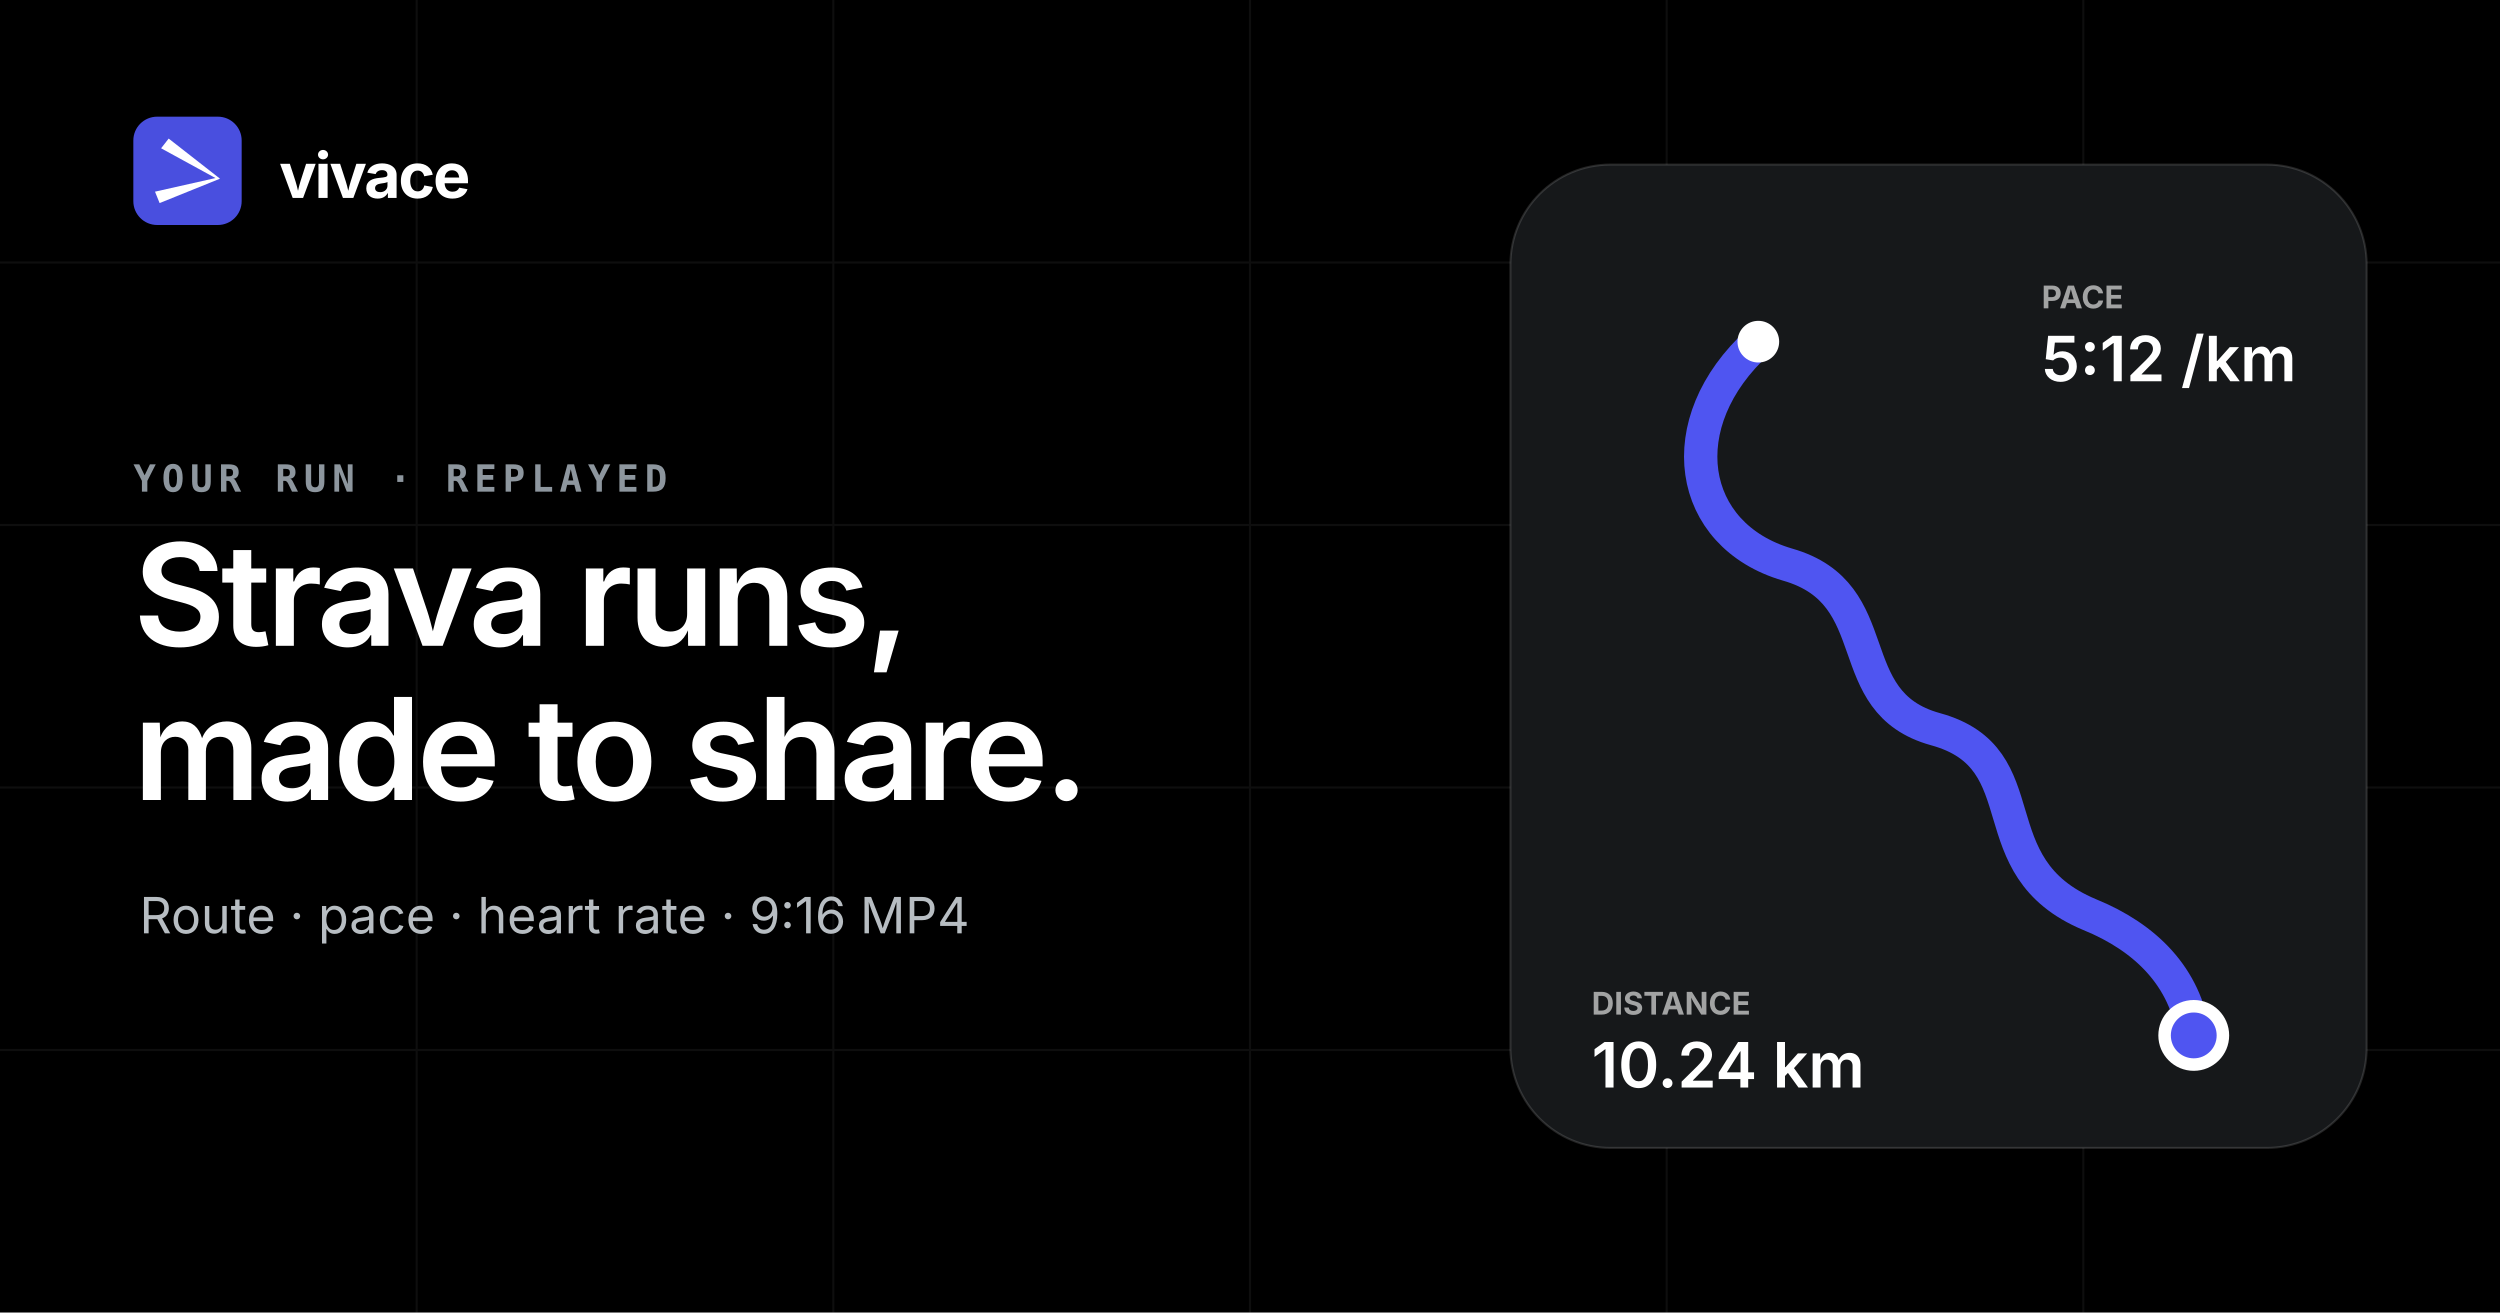
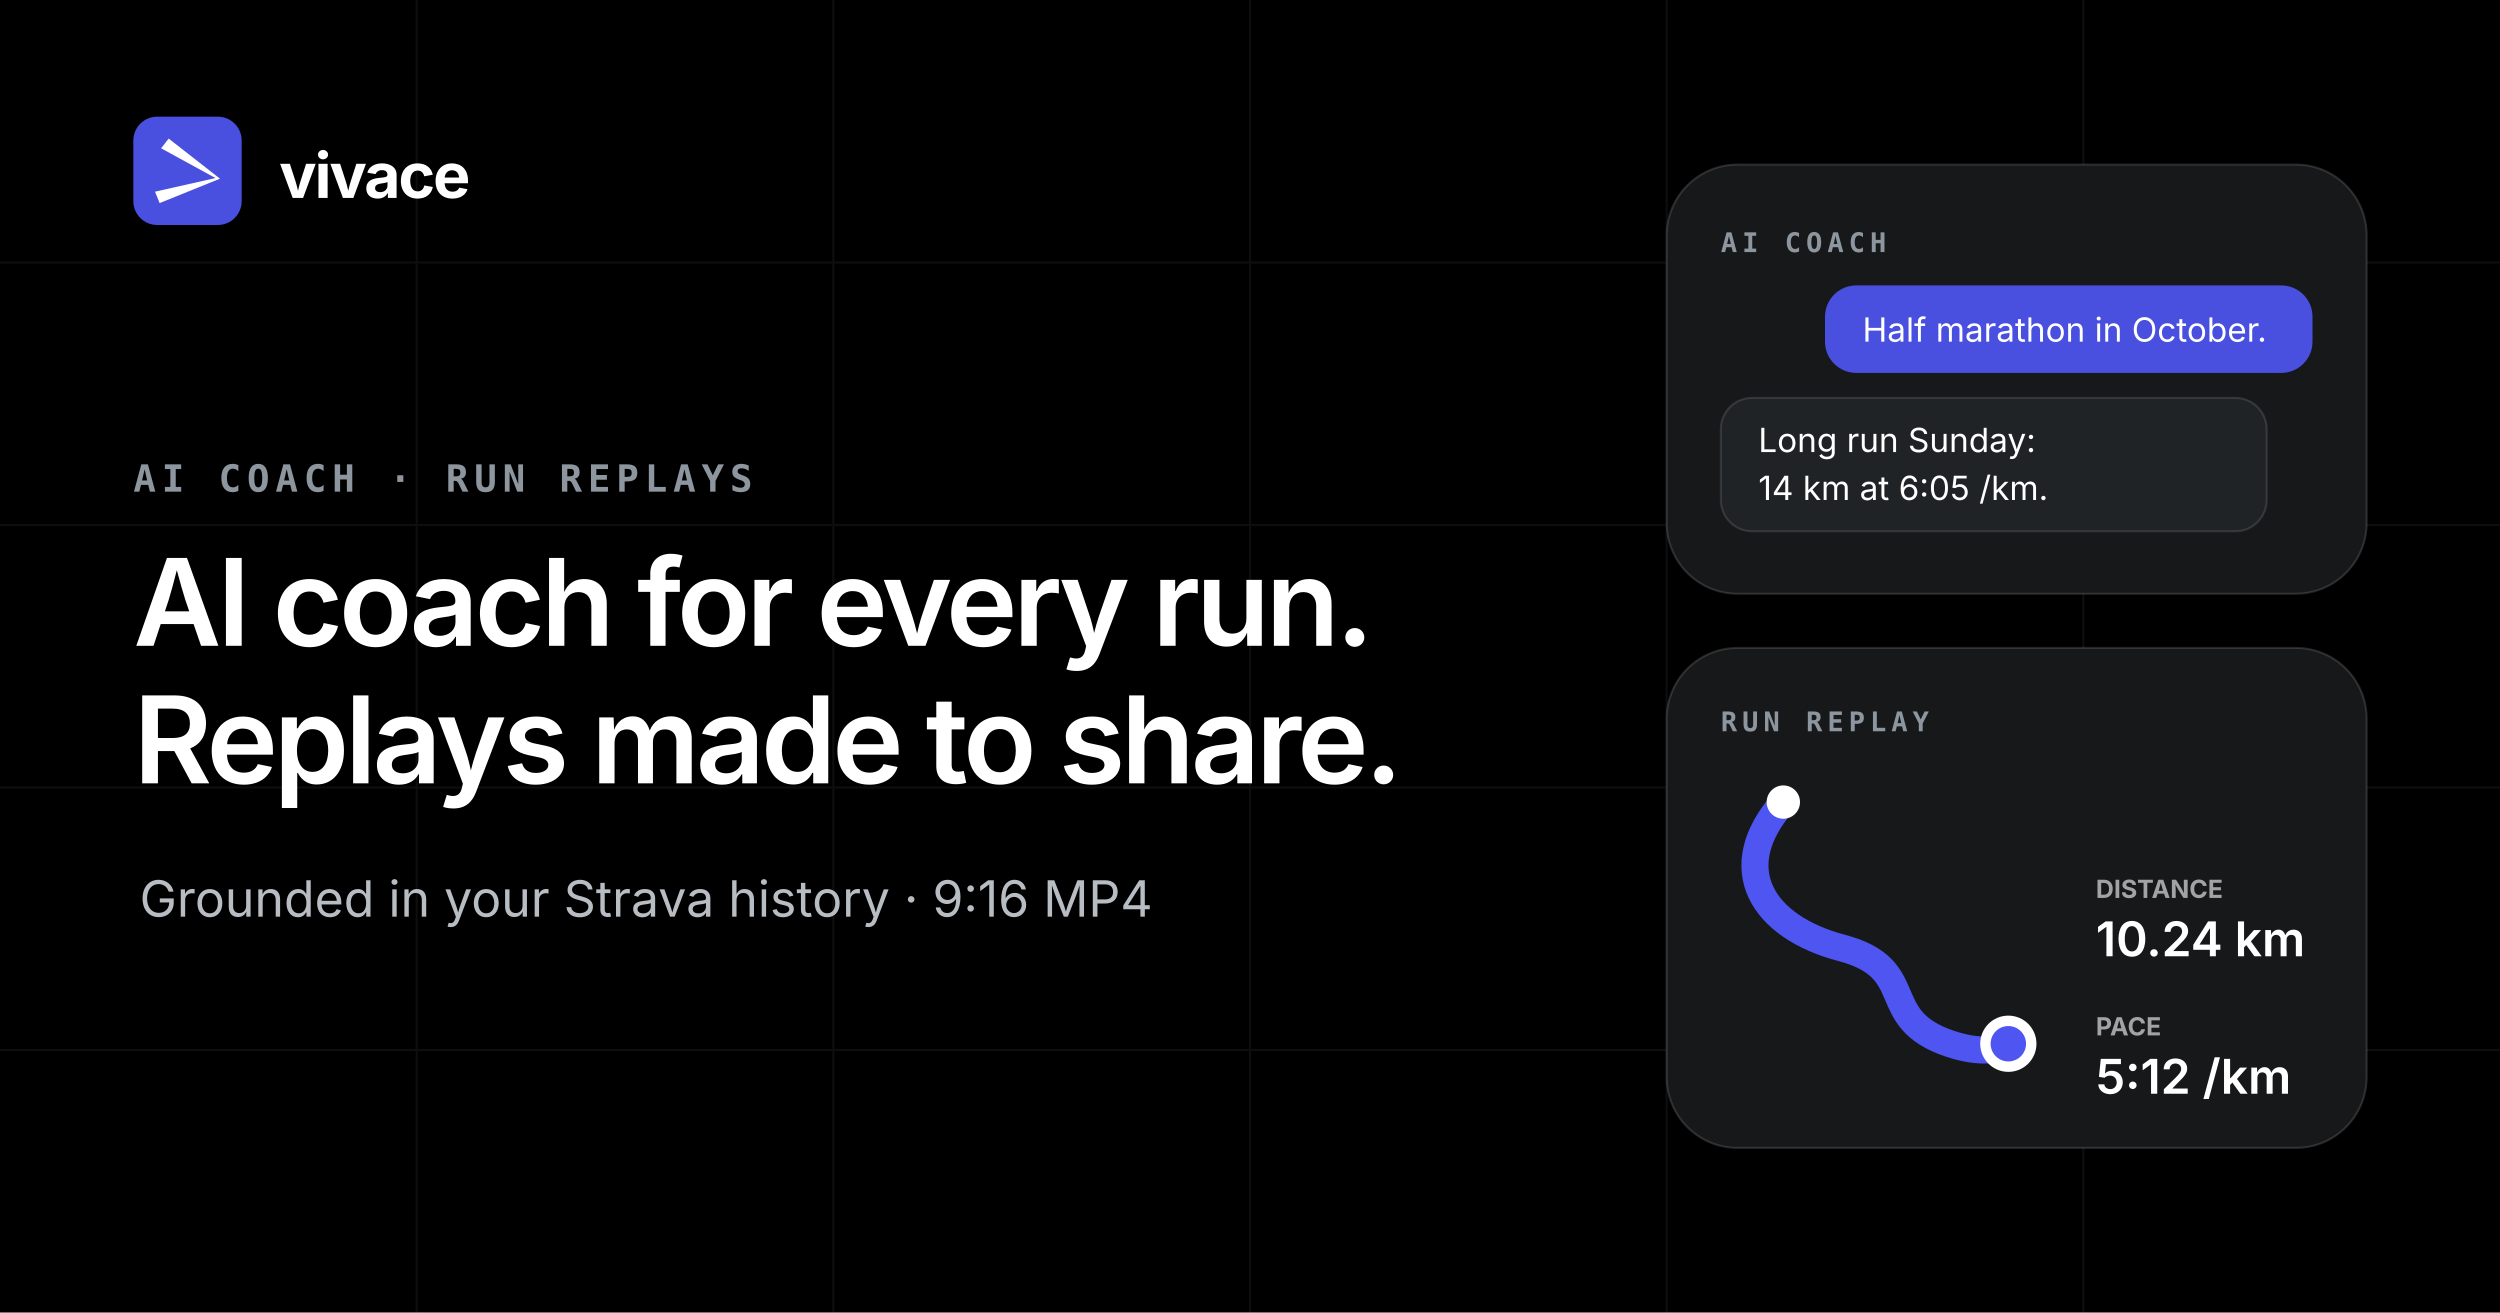
<svg xmlns="http://www.w3.org/2000/svg" width="1200" height="630" viewBox="0 0 1200 630">
  <rect width="1200" height="630" fill="#000" />
  <path d="M0 126H1200M0 252H1200M0 378H1200M0 504H1200M200 0V630M400 0V630M600 0V630M800 0V630M1000 0V630" stroke="#fff" stroke-opacity=".055" />
  <g transform="translate(64 56)">
    <rect width="52" height="52" rx="11.44" fill="#494fdf" />
    <g transform="translate(26 26) scale(1.56) translate(-12 -12)">
      <path d="M6.208 2.077 22 14.415 3.419 21.923 2 18.412 20.611 14.22 3.876 5.061Z" fill="#fff" />
    </g>
    <text x="70" y="39" fill="#fff" font-family="Inter, Arial, sans-serif" font-size="30" font-weight="650" letter-spacing="-1">vivace</text>
  </g>
-   <text x="64" y="236" fill="#8d969e" font-family="JetBrains Mono, Menlo, monospace" font-size="18" font-weight="600" letter-spacing="2.8">YOUR RUN · REPLAYED</text>
-   <text x="64" y="310" fill="#fff" font-family="Inter, Arial, sans-serif" font-size="68" font-weight="560" letter-spacing="-2.2">Strava runs,</text>
-   <text x="64" y="384" fill="#fff" font-family="Inter, Arial, sans-serif" font-size="68" font-weight="560" letter-spacing="-2.2">made to share.</text>
-   <text x="67" y="448" fill="#b7bdc2" font-family="Inter, Arial, sans-serif" font-size="24">Route · pace · heart rate · 9:16 MP4</text>
-   <g transform="translate(725 79)">
-     <rect width="411" height="472" rx="48" fill="#16181a" stroke="#fff" stroke-opacity=".14" />
-     <path d="M119 85C76 124 85 178 133 192C182 206 157 258 204 271C255 285 223 337 278 360C305 371 324 390 328 418" fill="none" stroke="#4f55f1" stroke-width="16" stroke-linecap="round" stroke-linejoin="round" />
-     <circle cx="119" cy="85" r="10" fill="#fff" />
-     <circle cx="328" cy="418" r="14" fill="#4f55f1" stroke="#fff" stroke-width="6" />
+   <text x="64" y="236" fill="#8d969e" font-family="JetBrains Mono, Menlo, monospace" font-size="18" font-weight="600" letter-spacing="2.8">AI COACH · RUN REPLAYS</text>
+   <text x="64" y="310" fill="#fff" font-family="Inter, Arial, sans-serif" font-size="58" font-weight="560" letter-spacing="-2">AI coach for every run.</text>
+   <text x="64" y="376" fill="#fff" font-family="Inter, Arial, sans-serif" font-size="58" font-weight="560" letter-spacing="-2">Replays made to share.</text>
+   <text x="67" y="440" fill="#b7bdc2" font-family="Inter, Arial, sans-serif" font-size="24">Grounded in your Strava history · 9:16 MP4</text>
+   <g transform="translate(800 79)">
+     <rect width="336" height="206" rx="34" fill="#16181a" stroke="#fff" stroke-opacity=".14" />
+     <text x="26" y="42" fill="#8d969e" font-family="JetBrains Mono, Menlo, monospace" font-size="13" font-weight="600" letter-spacing="2.4">AI COACH</text>
+     <rect x="76" y="58" width="234" height="42" rx="15" fill="#494fdf" />
+     <text x="94" y="85" fill="#fff" font-family="Inter, Arial, sans-serif" font-size="16">Half marathon in October.</text>
+     <rect x="26" y="112" width="262" height="64" rx="15" fill="#202326" stroke="#fff" stroke-opacity=".12" />
+     <text x="44" y="138" fill="#fff" font-family="Inter, Arial, sans-serif" font-size="16">Long run Sunday:</text>
+     <text x="44" y="161" fill="#fff" font-family="Inter, Arial, sans-serif" font-size="16">14 km at 6:05 /km.</text>
+   </g>
+   <g transform="translate(800 311)">
+     <rect width="336" height="240" rx="34" fill="#16181a" stroke="#fff" stroke-opacity=".14" />
+     <text x="26" y="40" fill="#8d969e" font-family="JetBrains Mono, Menlo, monospace" font-size="13" font-weight="600" letter-spacing="2.4">RUN REPLAY</text>
+     <path d="M56 74C28 106 46 134 84 144C122 154 100 178 136 190C148 194 158 194 164 190" fill="none" stroke="#4f55f1" stroke-width="13" stroke-linecap="round" stroke-linejoin="round" />
+     <circle cx="56" cy="74" r="8" fill="#fff" />
+     <circle cx="164" cy="190" r="11" fill="#4f55f1" stroke="#fff" stroke-width="5" />
    <g fill="#fff" font-family="Inter, Arial, sans-serif">
-       <text x="39" y="408" font-size="15" font-weight="650" opacity=".6">DISTANCE</text>
-       <text x="39" y="443" font-size="30" font-weight="600">10.24 km</text>
-     </g>
-     <g fill="#fff" font-family="Inter, Arial, sans-serif">
-       <text x="255" y="69" font-size="15" font-weight="650" opacity=".6">PACE</text>
-       <text x="255" y="104" font-size="30" font-weight="600">5:12 /km</text>
+       <text x="206" y="120" font-size="12" font-weight="650" opacity=".6">DISTANCE</text>
+       <text x="206" y="148" font-size="23" font-weight="600">10.24 km</text>
+       <text x="206" y="186" font-size="12" font-weight="650" opacity=".6">PACE</text>
+       <text x="206" y="214" font-size="23" font-weight="600">5:12 /km</text>
    </g>
  </g>
</svg>
